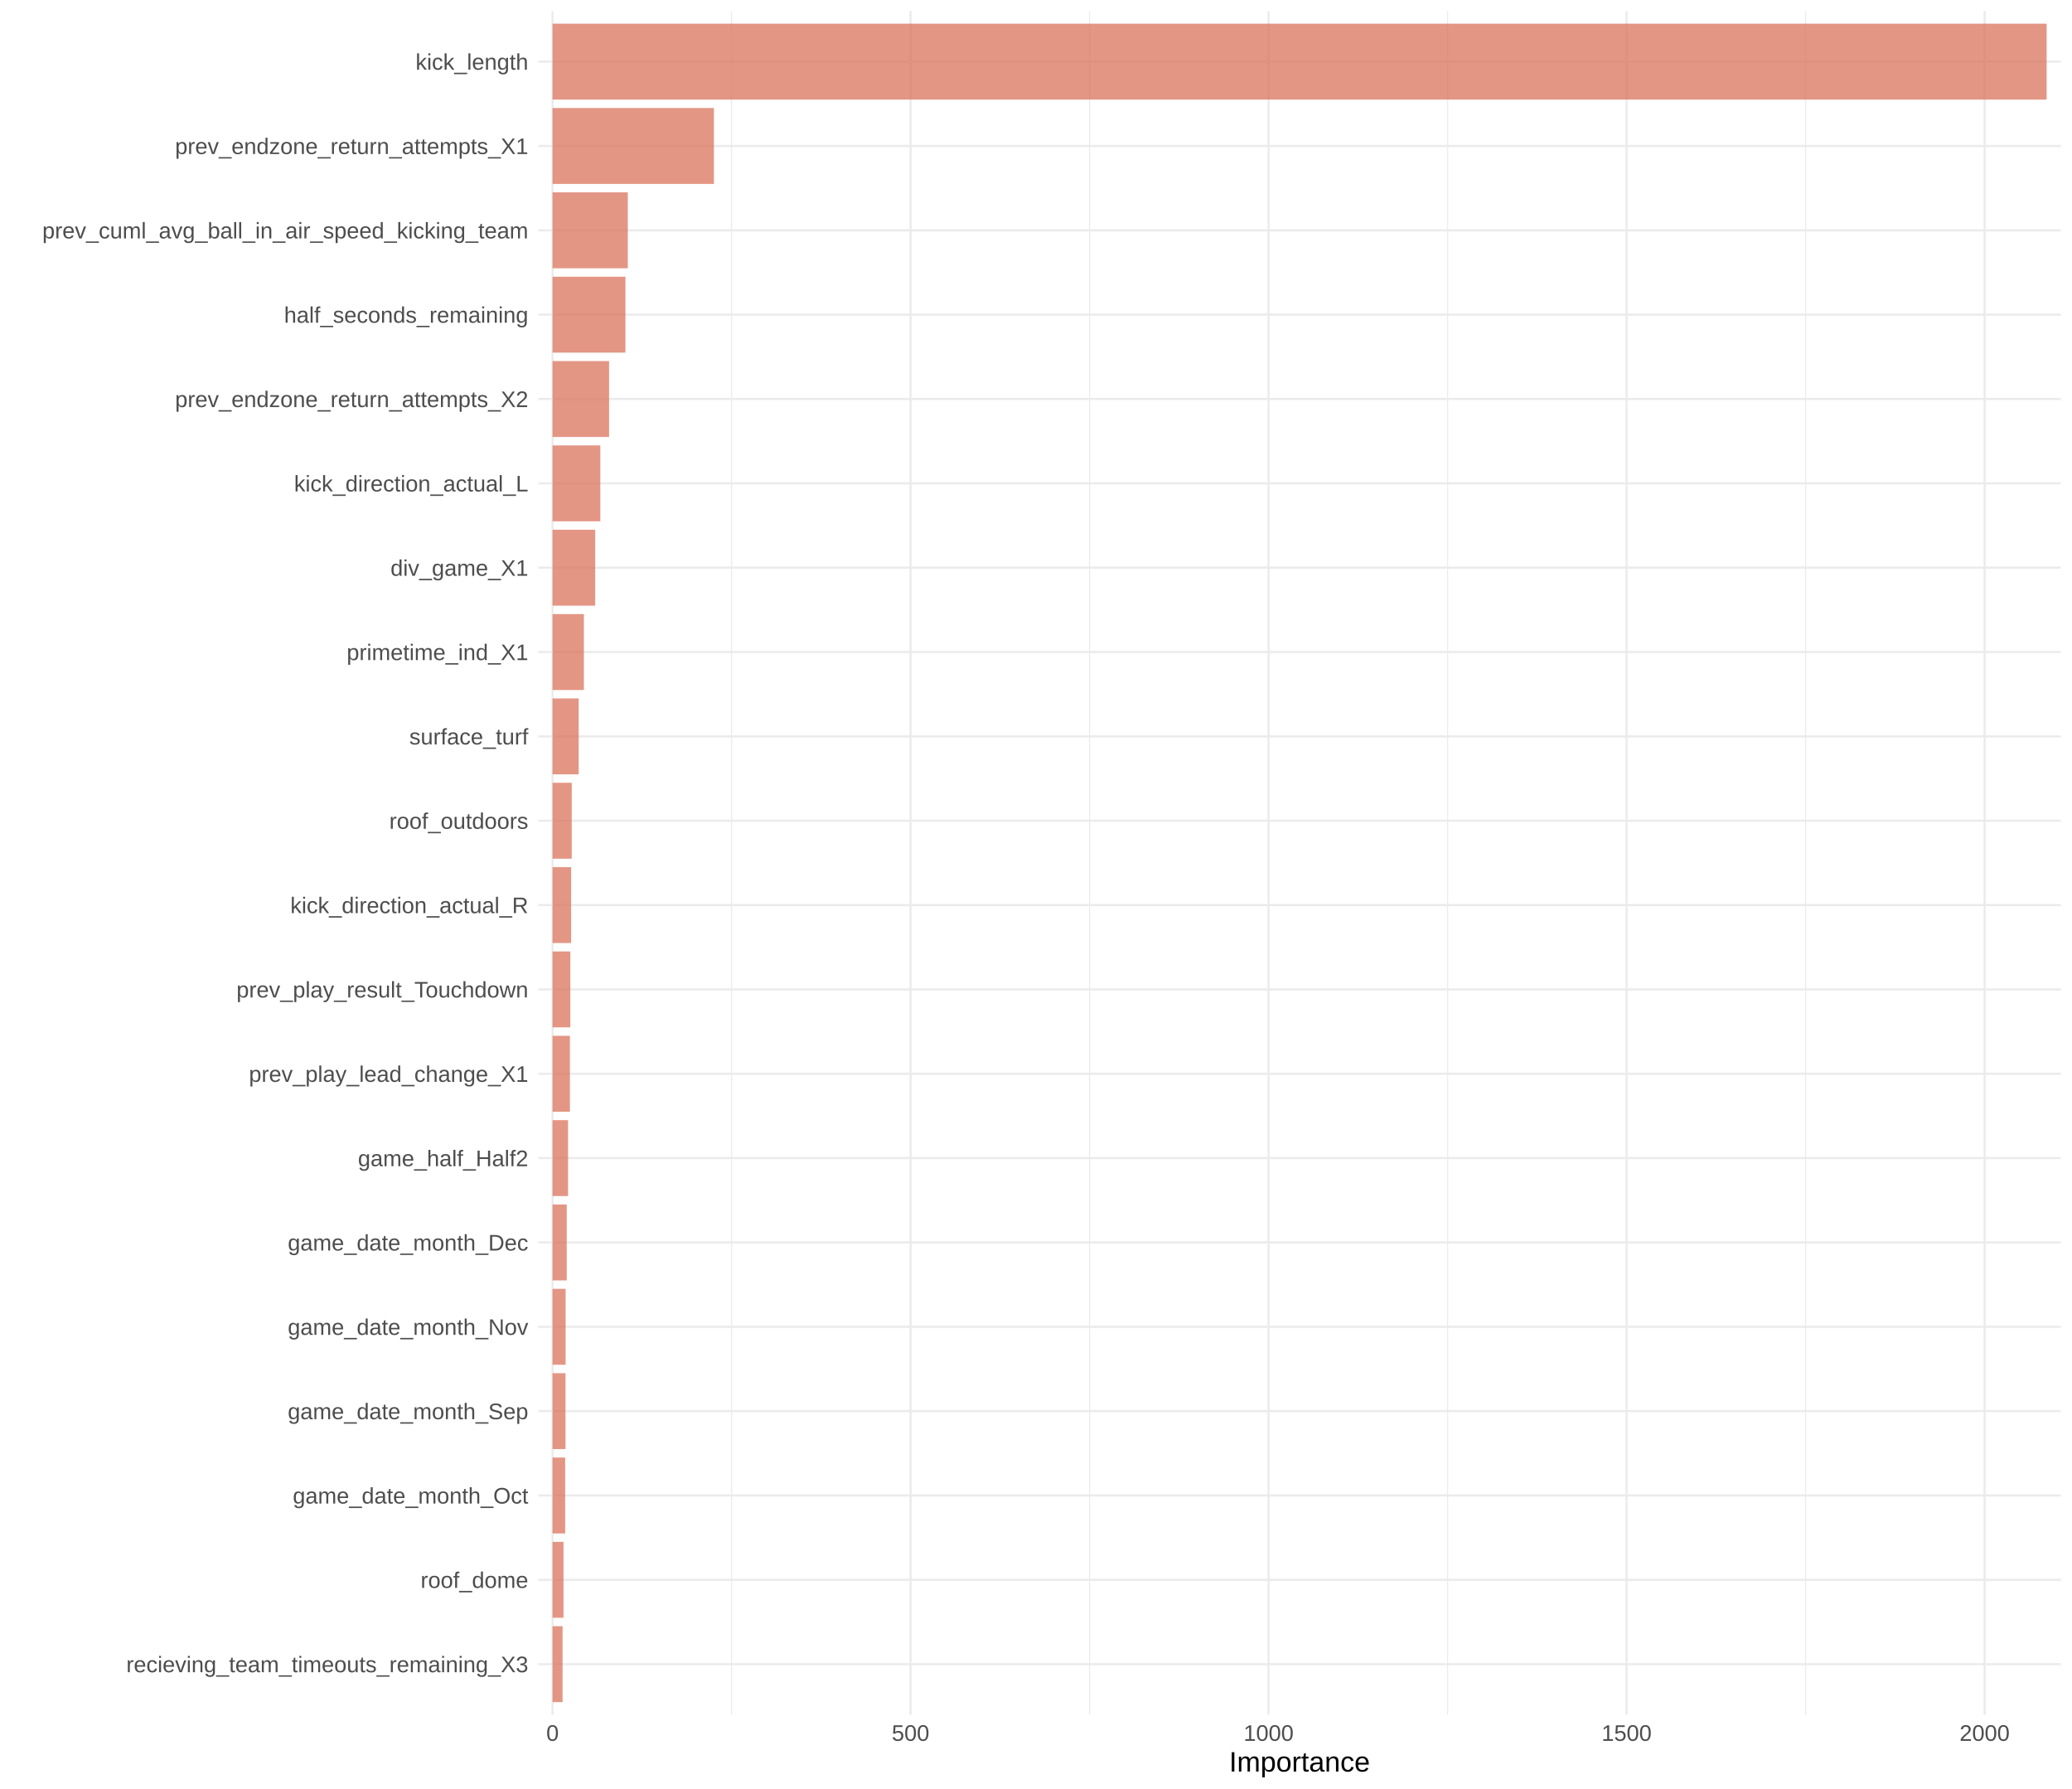
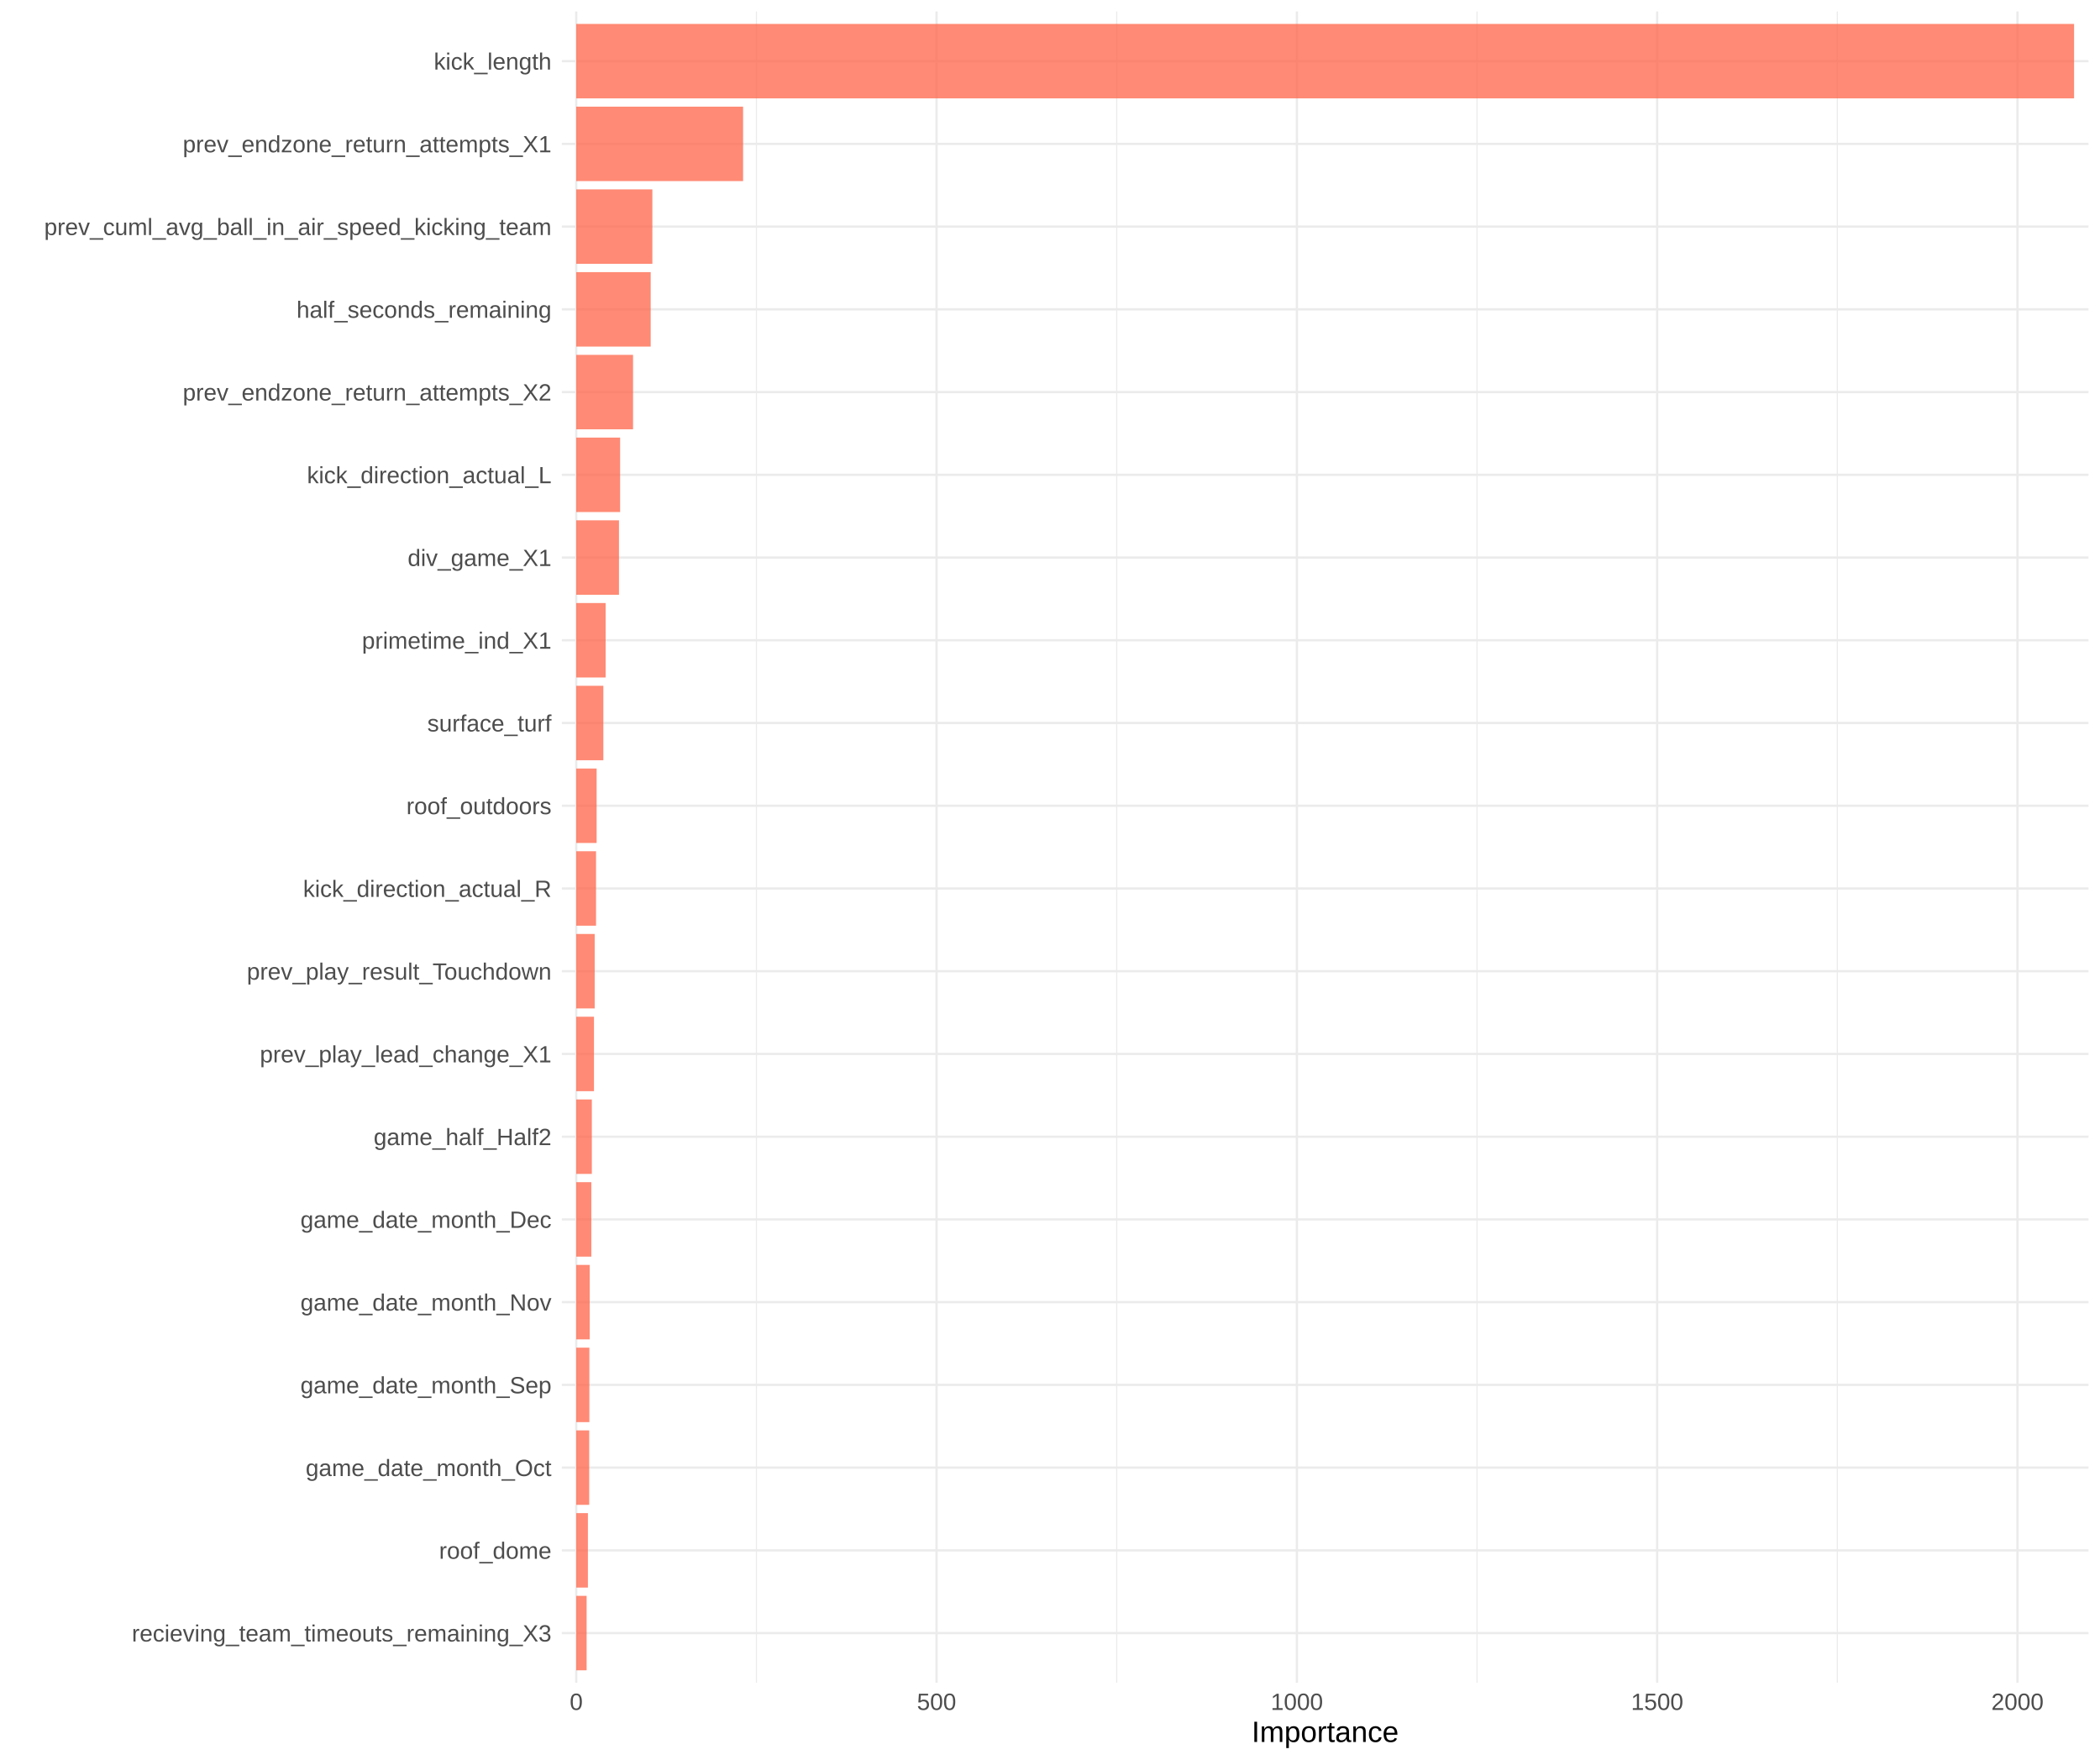
- <svg xmlns="http://www.w3.org/2000/svg" class="svglite" width="1030.00pt" height="889.00pt" viewBox="0 0 1030.00 889.00">
+ <svg xmlns="http://www.w3.org/2000/svg" class="svglite" width="1000.00pt" height="838.00pt" viewBox="0 0 1000.00 838.00">
  <defs>
    <style type="text/css">
    .svglite line, .svglite polyline, .svglite polygon, .svglite path, .svglite rect, .svglite circle {
      fill: none;
      stroke: #000000;
      stroke-linecap: round;
      stroke-linejoin: round;
      stroke-miterlimit: 10.00;
    }
  </style>
  </defs>
  <rect width="100%" height="100%" style="stroke: none; fill: none;" />
  <defs>
-     <clipPath id="cpMC4wMHwxMDMwLjAwfDAuMDB8ODg5LjAw">
-       <rect x="0.00" y="0.00" width="1030.00" height="889.00" />
+     <clipPath id="cpMC4wMHwxMDAwLjAwfDAuMDB8ODM4LjAw">
+       <rect x="0.00" y="0.00" width="1000.00" height="838.00" />
    </clipPath>
  </defs>
-   <g clip-path="url(#cpMC4wMHwxMDMwLjAwfDAuMDB8ODg5LjAw)">
+   <g clip-path="url(#cpMC4wMHwxMDAwLjAwfDAuMDB8ODM4LjAw)">
</g>
  <defs>
-     <clipPath id="cpMjY3LjU1fDEwMjQuNTJ8NS40OHw4NTIuMjA=">
-       <rect x="267.55" y="5.48" width="756.97" height="846.73" />
+     <clipPath id="cpMjY3LjU1fDk5NC41Mnw1LjQ4fDgwMS4yMA==">
+       <rect x="267.55" y="5.48" width="726.97" height="795.73" />
    </clipPath>
  </defs>
-   <g clip-path="url(#cpMjY3LjU1fDEwMjQuNTJ8NS40OHw4NTIuMjA=)">
-     <polyline points="363.65,852.20 363.65,5.48 " style="stroke-width: 0.53; stroke: #EBEBEB; stroke-linecap: butt;" />
-     <polyline points="541.63,852.20 541.63,5.48 " style="stroke-width: 0.53; stroke: #EBEBEB; stroke-linecap: butt;" />
-     <polyline points="719.60,852.20 719.60,5.48 " style="stroke-width: 0.53; stroke: #EBEBEB; stroke-linecap: butt;" />
-     <polyline points="897.57,852.20 897.57,5.48 " style="stroke-width: 0.53; stroke: #EBEBEB; stroke-linecap: butt;" />
-     <polyline points="267.55,827.05 1024.52,827.05 " style="stroke-width: 1.07; stroke: #EBEBEB; stroke-linecap: butt;" />
-     <polyline points="267.55,785.14 1024.52,785.14 " style="stroke-width: 1.07; stroke: #EBEBEB; stroke-linecap: butt;" />
-     <polyline points="267.55,743.22 1024.52,743.22 " style="stroke-width: 1.07; stroke: #EBEBEB; stroke-linecap: butt;" />
-     <polyline points="267.55,701.30 1024.52,701.30 " style="stroke-width: 1.07; stroke: #EBEBEB; stroke-linecap: butt;" />
-     <polyline points="267.55,659.39 1024.52,659.39 " style="stroke-width: 1.07; stroke: #EBEBEB; stroke-linecap: butt;" />
-     <polyline points="267.55,617.47 1024.52,617.47 " style="stroke-width: 1.07; stroke: #EBEBEB; stroke-linecap: butt;" />
-     <polyline points="267.55,575.55 1024.52,575.55 " style="stroke-width: 1.07; stroke: #EBEBEB; stroke-linecap: butt;" />
-     <polyline points="267.55,533.63 1024.52,533.63 " style="stroke-width: 1.07; stroke: #EBEBEB; stroke-linecap: butt;" />
-     <polyline points="267.55,491.72 1024.52,491.72 " style="stroke-width: 1.07; stroke: #EBEBEB; stroke-linecap: butt;" />
-     <polyline points="267.55,449.80 1024.52,449.80 " style="stroke-width: 1.07; stroke: #EBEBEB; stroke-linecap: butt;" />
-     <polyline points="267.55,407.88 1024.52,407.88 " style="stroke-width: 1.07; stroke: #EBEBEB; stroke-linecap: butt;" />
-     <polyline points="267.55,365.97 1024.52,365.97 " style="stroke-width: 1.07; stroke: #EBEBEB; stroke-linecap: butt;" />
-     <polyline points="267.55,324.05 1024.52,324.05 " style="stroke-width: 1.07; stroke: #EBEBEB; stroke-linecap: butt;" />
-     <polyline points="267.55,282.13 1024.52,282.13 " style="stroke-width: 1.07; stroke: #EBEBEB; stroke-linecap: butt;" />
-     <polyline points="267.55,240.22 1024.52,240.22 " style="stroke-width: 1.07; stroke: #EBEBEB; stroke-linecap: butt;" />
-     <polyline points="267.55,198.30 1024.52,198.30 " style="stroke-width: 1.07; stroke: #EBEBEB; stroke-linecap: butt;" />
-     <polyline points="267.55,156.38 1024.52,156.38 " style="stroke-width: 1.07; stroke: #EBEBEB; stroke-linecap: butt;" />
-     <polyline points="267.55,114.46 1024.52,114.46 " style="stroke-width: 1.07; stroke: #EBEBEB; stroke-linecap: butt;" />
-     <polyline points="267.55,72.55 1024.52,72.55 " style="stroke-width: 1.07; stroke: #EBEBEB; stroke-linecap: butt;" />
-     <polyline points="267.55,30.63 1024.52,30.63 " style="stroke-width: 1.07; stroke: #EBEBEB; stroke-linecap: butt;" />
-     <polyline points="274.67,852.20 274.67,5.48 " style="stroke-width: 1.07; stroke: #EBEBEB; stroke-linecap: butt;" />
-     <polyline points="452.64,852.20 452.64,5.48 " style="stroke-width: 1.07; stroke: #EBEBEB; stroke-linecap: butt;" />
-     <polyline points="630.61,852.20 630.61,5.48 " style="stroke-width: 1.07; stroke: #EBEBEB; stroke-linecap: butt;" />
-     <polyline points="808.58,852.20 808.58,5.48 " style="stroke-width: 1.07; stroke: #EBEBEB; stroke-linecap: butt;" />
-     <polyline points="986.56,852.20 986.56,5.48 " style="stroke-width: 1.07; stroke: #EBEBEB; stroke-linecap: butt;" />
-     <rect x="274.67" y="11.77" width="742.73" height="37.73" style="stroke-width: 1.07; stroke: none; stroke-linecap: square; stroke-linejoin: miter; fill: #DB735C; fill-opacity: 0.75;" />
-     <rect x="274.67" y="53.68" width="80.23" height="37.73" style="stroke-width: 1.07; stroke: none; stroke-linecap: square; stroke-linejoin: miter; fill: #DB735C; fill-opacity: 0.75;" />
-     <rect x="274.67" y="95.60" width="37.42" height="37.73" style="stroke-width: 1.07; stroke: none; stroke-linecap: square; stroke-linejoin: miter; fill: #DB735C; fill-opacity: 0.75;" />
-     <rect x="274.67" y="137.52" width="36.23" height="37.73" style="stroke-width: 1.07; stroke: none; stroke-linecap: square; stroke-linejoin: miter; fill: #DB735C; fill-opacity: 0.75;" />
-     <rect x="274.67" y="179.44" width="28.11" height="37.73" style="stroke-width: 1.07; stroke: none; stroke-linecap: square; stroke-linejoin: miter; fill: #DB735C; fill-opacity: 0.75;" />
-     <rect x="274.67" y="221.35" width="23.75" height="37.73" style="stroke-width: 1.07; stroke: none; stroke-linecap: square; stroke-linejoin: miter; fill: #DB735C; fill-opacity: 0.75;" />
-     <rect x="274.67" y="263.27" width="21.21" height="37.73" style="stroke-width: 1.07; stroke: none; stroke-linecap: square; stroke-linejoin: miter; fill: #DB735C; fill-opacity: 0.75;" />
-     <rect x="274.67" y="305.19" width="15.58" height="37.73" style="stroke-width: 1.07; stroke: none; stroke-linecap: square; stroke-linejoin: miter; fill: #DB735C; fill-opacity: 0.75;" />
-     <rect x="274.67" y="347.10" width="13.00" height="37.73" style="stroke-width: 1.07; stroke: none; stroke-linecap: square; stroke-linejoin: miter; fill: #DB735C; fill-opacity: 0.75;" />
-     <rect x="274.67" y="389.02" width="9.55" height="37.73" style="stroke-width: 1.07; stroke: none; stroke-linecap: square; stroke-linejoin: miter; fill: #DB735C; fill-opacity: 0.75;" />
-     <rect x="274.67" y="430.94" width="9.24" height="37.73" style="stroke-width: 1.07; stroke: none; stroke-linecap: square; stroke-linejoin: miter; fill: #DB735C; fill-opacity: 0.75;" />
-     <rect x="274.67" y="472.85" width="8.85" height="37.73" style="stroke-width: 1.07; stroke: none; stroke-linecap: square; stroke-linejoin: miter; fill: #DB735C; fill-opacity: 0.75;" />
-     <rect x="274.67" y="514.77" width="8.65" height="37.73" style="stroke-width: 1.07; stroke: none; stroke-linecap: square; stroke-linejoin: miter; fill: #DB735C; fill-opacity: 0.75;" />
-     <rect x="274.67" y="556.69" width="7.72" height="37.73" style="stroke-width: 1.07; stroke: none; stroke-linecap: square; stroke-linejoin: miter; fill: #DB735C; fill-opacity: 0.75;" />
-     <rect x="274.67" y="598.61" width="7.07" height="37.73" style="stroke-width: 1.07; stroke: none; stroke-linecap: square; stroke-linejoin: miter; fill: #DB735C; fill-opacity: 0.75;" />
-     <rect x="274.67" y="640.52" width="6.50" height="37.73" style="stroke-width: 1.07; stroke: none; stroke-linecap: square; stroke-linejoin: miter; fill: #DB735C; fill-opacity: 0.75;" />
-     <rect x="274.67" y="682.44" width="6.44" height="37.73" style="stroke-width: 1.07; stroke: none; stroke-linecap: square; stroke-linejoin: miter; fill: #DB735C; fill-opacity: 0.75;" />
-     <rect x="274.67" y="724.36" width="6.27" height="37.73" style="stroke-width: 1.07; stroke: none; stroke-linecap: square; stroke-linejoin: miter; fill: #DB735C; fill-opacity: 0.75;" />
-     <rect x="274.67" y="766.27" width="5.44" height="37.73" style="stroke-width: 1.07; stroke: none; stroke-linecap: square; stroke-linejoin: miter; fill: #DB735C; fill-opacity: 0.75;" />
-     <rect x="274.67" y="808.19" width="4.99" height="37.73" style="stroke-width: 1.07; stroke: none; stroke-linecap: square; stroke-linejoin: miter; fill: #DB735C; fill-opacity: 0.75;" />
+   <g clip-path="url(#cpMjY3LjU1fDk5NC41Mnw1LjQ4fDgwMS4yMA==)">
+     <polyline points="360.20,801.20 360.20,5.48 " style="stroke-width: 0.53; stroke: #EBEBEB; stroke-linecap: butt;" />
+     <polyline points="531.77,801.20 531.77,5.48 " style="stroke-width: 0.53; stroke: #EBEBEB; stroke-linecap: butt;" />
+     <polyline points="703.34,801.20 703.34,5.48 " style="stroke-width: 0.53; stroke: #EBEBEB; stroke-linecap: butt;" />
+     <polyline points="874.92,801.20 874.92,5.48 " style="stroke-width: 0.53; stroke: #EBEBEB; stroke-linecap: butt;" />
+     <polyline points="267.55,777.57 994.52,777.57 " style="stroke-width: 1.07; stroke: #EBEBEB; stroke-linecap: butt;" />
+     <polyline points="267.55,738.18 994.52,738.18 " style="stroke-width: 1.07; stroke: #EBEBEB; stroke-linecap: butt;" />
+     <polyline points="267.55,698.78 994.52,698.78 " style="stroke-width: 1.07; stroke: #EBEBEB; stroke-linecap: butt;" />
+     <polyline points="267.55,659.39 994.52,659.39 " style="stroke-width: 1.07; stroke: #EBEBEB; stroke-linecap: butt;" />
+     <polyline points="267.55,620.00 994.52,620.00 " style="stroke-width: 1.07; stroke: #EBEBEB; stroke-linecap: butt;" />
+     <polyline points="267.55,580.61 994.52,580.61 " style="stroke-width: 1.07; stroke: #EBEBEB; stroke-linecap: butt;" />
+     <polyline points="267.55,541.22 994.52,541.22 " style="stroke-width: 1.07; stroke: #EBEBEB; stroke-linecap: butt;" />
+     <polyline points="267.55,501.82 994.52,501.82 " style="stroke-width: 1.07; stroke: #EBEBEB; stroke-linecap: butt;" />
+     <polyline points="267.55,462.43 994.52,462.43 " style="stroke-width: 1.07; stroke: #EBEBEB; stroke-linecap: butt;" />
+     <polyline points="267.55,423.04 994.52,423.04 " style="stroke-width: 1.07; stroke: #EBEBEB; stroke-linecap: butt;" />
+     <polyline points="267.55,383.65 994.52,383.65 " style="stroke-width: 1.07; stroke: #EBEBEB; stroke-linecap: butt;" />
+     <polyline points="267.55,344.25 994.52,344.25 " style="stroke-width: 1.07; stroke: #EBEBEB; stroke-linecap: butt;" />
+     <polyline points="267.55,304.86 994.52,304.86 " style="stroke-width: 1.07; stroke: #EBEBEB; stroke-linecap: butt;" />
+     <polyline points="267.55,265.47 994.52,265.47 " style="stroke-width: 1.07; stroke: #EBEBEB; stroke-linecap: butt;" />
+     <polyline points="267.55,226.08 994.52,226.08 " style="stroke-width: 1.07; stroke: #EBEBEB; stroke-linecap: butt;" />
+     <polyline points="267.55,186.68 994.52,186.68 " style="stroke-width: 1.07; stroke: #EBEBEB; stroke-linecap: butt;" />
+     <polyline points="267.55,147.29 994.52,147.29 " style="stroke-width: 1.07; stroke: #EBEBEB; stroke-linecap: butt;" />
+     <polyline points="267.55,107.90 994.52,107.90 " style="stroke-width: 1.07; stroke: #EBEBEB; stroke-linecap: butt;" />
+     <polyline points="267.55,68.51 994.52,68.51 " style="stroke-width: 1.07; stroke: #EBEBEB; stroke-linecap: butt;" />
+     <polyline points="267.55,29.11 994.52,29.11 " style="stroke-width: 1.07; stroke: #EBEBEB; stroke-linecap: butt;" />
+     <polyline points="274.41,801.20 274.41,5.48 " style="stroke-width: 1.07; stroke: #EBEBEB; stroke-linecap: butt;" />
+     <polyline points="445.98,801.20 445.98,5.48 " style="stroke-width: 1.07; stroke: #EBEBEB; stroke-linecap: butt;" />
+     <polyline points="617.56,801.20 617.56,5.48 " style="stroke-width: 1.07; stroke: #EBEBEB; stroke-linecap: butt;" />
+     <polyline points="789.13,801.20 789.13,5.48 " style="stroke-width: 1.07; stroke: #EBEBEB; stroke-linecap: butt;" />
+     <polyline points="960.70,801.20 960.70,5.48 " style="stroke-width: 1.07; stroke: #EBEBEB; stroke-linecap: butt;" />
+     <rect x="274.41" y="11.39" width="713.25" height="35.45" style="stroke-width: 1.07; stroke: none; stroke-linecap: square; stroke-linejoin: miter; fill: #FF6347; fill-opacity: 0.75;" />
+     <rect x="274.41" y="50.78" width="79.44" height="35.45" style="stroke-width: 1.07; stroke: none; stroke-linecap: square; stroke-linejoin: miter; fill: #FF6347; fill-opacity: 0.75;" />
+     <rect x="274.41" y="90.17" width="36.25" height="35.45" style="stroke-width: 1.07; stroke: none; stroke-linecap: square; stroke-linejoin: miter; fill: #FF6347; fill-opacity: 0.75;" />
+     <rect x="274.41" y="129.57" width="35.44" height="35.45" style="stroke-width: 1.07; stroke: none; stroke-linecap: square; stroke-linejoin: miter; fill: #FF6347; fill-opacity: 0.75;" />
+     <rect x="274.41" y="168.96" width="27.04" height="35.45" style="stroke-width: 1.07; stroke: none; stroke-linecap: square; stroke-linejoin: miter; fill: #FF6347; fill-opacity: 0.75;" />
+     <rect x="274.41" y="208.35" width="20.89" height="35.45" style="stroke-width: 1.07; stroke: none; stroke-linecap: square; stroke-linejoin: miter; fill: #FF6347; fill-opacity: 0.75;" />
+     <rect x="274.41" y="247.74" width="20.34" height="35.45" style="stroke-width: 1.07; stroke: none; stroke-linecap: square; stroke-linejoin: miter; fill: #FF6347; fill-opacity: 0.75;" />
+     <rect x="274.41" y="287.13" width="13.98" height="35.45" style="stroke-width: 1.07; stroke: none; stroke-linecap: square; stroke-linejoin: miter; fill: #FF6347; fill-opacity: 0.75;" />
+     <rect x="274.41" y="326.53" width="12.90" height="35.45" style="stroke-width: 1.07; stroke: none; stroke-linecap: square; stroke-linejoin: miter; fill: #FF6347; fill-opacity: 0.75;" />
+     <rect x="274.41" y="365.92" width="9.70" height="35.45" style="stroke-width: 1.07; stroke: none; stroke-linecap: square; stroke-linejoin: miter; fill: #FF6347; fill-opacity: 0.75;" />
+     <rect x="274.41" y="405.31" width="9.42" height="35.45" style="stroke-width: 1.07; stroke: none; stroke-linecap: square; stroke-linejoin: miter; fill: #FF6347; fill-opacity: 0.75;" />
+     <rect x="274.41" y="444.70" width="8.78" height="35.45" style="stroke-width: 1.07; stroke: none; stroke-linecap: square; stroke-linejoin: miter; fill: #FF6347; fill-opacity: 0.75;" />
+     <rect x="274.41" y="484.10" width="8.44" height="35.45" style="stroke-width: 1.07; stroke: none; stroke-linecap: square; stroke-linejoin: miter; fill: #FF6347; fill-opacity: 0.75;" />
+     <rect x="274.41" y="523.49" width="7.42" height="35.45" style="stroke-width: 1.07; stroke: none; stroke-linecap: square; stroke-linejoin: miter; fill: #FF6347; fill-opacity: 0.75;" />
+     <rect x="274.41" y="562.88" width="7.18" height="35.45" style="stroke-width: 1.07; stroke: none; stroke-linecap: square; stroke-linejoin: miter; fill: #FF6347; fill-opacity: 0.75;" />
+     <rect x="274.41" y="602.27" width="6.40" height="35.45" style="stroke-width: 1.07; stroke: none; stroke-linecap: square; stroke-linejoin: miter; fill: #FF6347; fill-opacity: 0.75;" />
+     <rect x="274.41" y="641.67" width="6.24" height="35.45" style="stroke-width: 1.07; stroke: none; stroke-linecap: square; stroke-linejoin: miter; fill: #FF6347; fill-opacity: 0.75;" />
+     <rect x="274.41" y="681.06" width="6.16" height="35.45" style="stroke-width: 1.07; stroke: none; stroke-linecap: square; stroke-linejoin: miter; fill: #FF6347; fill-opacity: 0.75;" />
+     <rect x="274.41" y="720.45" width="5.55" height="35.45" style="stroke-width: 1.07; stroke: none; stroke-linecap: square; stroke-linejoin: miter; fill: #FF6347; fill-opacity: 0.75;" />
+     <rect x="274.41" y="759.84" width="4.94" height="35.45" style="stroke-width: 1.07; stroke: none; stroke-linecap: square; stroke-linejoin: miter; fill: #FF6347; fill-opacity: 0.75;" />
  </g>
-   <g clip-path="url(#cpMC4wMHwxMDMwLjAwfDAuMDB8ODg5LjAw)">
-     <text x="262.62" y="831.07" text-anchor="end" style="font-size: 11.20px; fill: #4D4D4D; font-family: Arial;" textLength="199.58px" lengthAdjust="spacingAndGlyphs">recieving_team_timeouts_remaining_X3</text>
-     <text x="262.62" y="789.15" text-anchor="end" style="font-size: 11.20px; fill: #4D4D4D; font-family: Arial;" textLength="53.47px" lengthAdjust="spacingAndGlyphs">roof_dome</text>
-     <text x="262.62" y="747.23" text-anchor="end" style="font-size: 11.20px; fill: #4D4D4D; font-family: Arial;" textLength="116.91px" lengthAdjust="spacingAndGlyphs">game_date_month_Oct</text>
-     <text x="262.62" y="705.32" text-anchor="end" style="font-size: 11.20px; fill: #4D4D4D; font-family: Arial;" textLength="119.40px" lengthAdjust="spacingAndGlyphs">game_date_month_Sep</text>
-     <text x="262.62" y="663.40" text-anchor="end" style="font-size: 11.20px; fill: #4D4D4D; font-family: Arial;" textLength="119.40px" lengthAdjust="spacingAndGlyphs">game_date_month_Nov</text>
-     <text x="262.62" y="621.48" text-anchor="end" style="font-size: 11.20px; fill: #4D4D4D; font-family: Arial;" textLength="119.40px" lengthAdjust="spacingAndGlyphs">game_date_month_Dec</text>
-     <text x="262.62" y="579.57" text-anchor="end" style="font-size: 11.20px; fill: #4D4D4D; font-family: Arial;" textLength="84.57px" lengthAdjust="spacingAndGlyphs">game_half_Half2</text>
-     <text x="262.62" y="537.65" text-anchor="end" style="font-size: 11.20px; fill: #4D4D4D; font-family: Arial;" textLength="138.69px" lengthAdjust="spacingAndGlyphs">prev_play_lead_change_X1</text>
-     <text x="262.62" y="495.73" text-anchor="end" style="font-size: 11.20px; fill: #4D4D4D; font-family: Arial;" textLength="146.12px" lengthAdjust="spacingAndGlyphs">prev_play_result_Touchdown</text>
-     <text x="262.62" y="453.81" text-anchor="end" style="font-size: 11.20px; fill: #4D4D4D; font-family: Arial;" textLength="118.14px" lengthAdjust="spacingAndGlyphs">kick_direction_actual_R</text>
-     <text x="262.62" y="411.90" text-anchor="end" style="font-size: 11.20px; fill: #4D4D4D; font-family: Arial;" textLength="69.03px" lengthAdjust="spacingAndGlyphs">roof_outdoors</text>
-     <text x="262.62" y="369.98" text-anchor="end" style="font-size: 11.20px; fill: #4D4D4D; font-family: Arial;" textLength="59.07px" lengthAdjust="spacingAndGlyphs">surface_turf</text>
-     <text x="262.62" y="328.06" text-anchor="end" style="font-size: 11.20px; fill: #4D4D4D; font-family: Arial;" textLength="90.14px" lengthAdjust="spacingAndGlyphs">primetime_ind_X1</text>
-     <text x="262.62" y="286.15" text-anchor="end" style="font-size: 11.20px; fill: #4D4D4D; font-family: Arial;" textLength="68.40px" lengthAdjust="spacingAndGlyphs">div_game_X1</text>
-     <text x="262.62" y="244.23" text-anchor="end" style="font-size: 11.20px; fill: #4D4D4D; font-family: Arial;" textLength="116.28px" lengthAdjust="spacingAndGlyphs">kick_direction_actual_L</text>
-     <text x="262.62" y="202.31" text-anchor="end" style="font-size: 11.20px; fill: #4D4D4D; font-family: Arial;" textLength="175.36px" lengthAdjust="spacingAndGlyphs">prev_endzone_return_attempts_X2</text>
-     <text x="262.62" y="160.39" text-anchor="end" style="font-size: 11.20px; fill: #4D4D4D; font-family: Arial;" textLength="121.26px" lengthAdjust="spacingAndGlyphs">half_seconds_remaining</text>
-     <text x="262.62" y="118.48" text-anchor="end" style="font-size: 11.20px; fill: #4D4D4D; font-family: Arial;" textLength="241.26px" lengthAdjust="spacingAndGlyphs">prev_cuml_avg_ball_in_air_speed_kicking_team</text>
-     <text x="262.62" y="76.56" text-anchor="end" style="font-size: 11.20px; fill: #4D4D4D; font-family: Arial;" textLength="175.36px" lengthAdjust="spacingAndGlyphs">prev_endzone_return_attempts_X1</text>
-     <text x="262.62" y="34.64" text-anchor="end" style="font-size: 11.20px; fill: #4D4D4D; font-family: Arial;" textLength="55.97px" lengthAdjust="spacingAndGlyphs">kick_length</text>
-     <text x="274.67" y="865.16" text-anchor="middle" style="font-size: 11.20px; fill: #4D4D4D; font-family: Arial;" textLength="6.22px" lengthAdjust="spacingAndGlyphs">0</text>
-     <text x="452.64" y="865.16" text-anchor="middle" style="font-size: 11.20px; fill: #4D4D4D; font-family: Arial;" textLength="18.66px" lengthAdjust="spacingAndGlyphs">500</text>
-     <text x="630.61" y="865.16" text-anchor="middle" style="font-size: 11.20px; fill: #4D4D4D; font-family: Arial;" textLength="24.88px" lengthAdjust="spacingAndGlyphs">1000</text>
-     <text x="808.58" y="865.16" text-anchor="middle" style="font-size: 11.20px; fill: #4D4D4D; font-family: Arial;" textLength="24.88px" lengthAdjust="spacingAndGlyphs">1500</text>
-     <text x="986.56" y="865.16" text-anchor="middle" style="font-size: 11.20px; fill: #4D4D4D; font-family: Arial;" textLength="24.88px" lengthAdjust="spacingAndGlyphs">2000</text>
-     <text x="646.03" y="880.42" text-anchor="middle" style="font-size: 14.00px; font-family: Arial;" textLength="70.02px" lengthAdjust="spacingAndGlyphs">Importance</text>
+   <g clip-path="url(#cpMC4wMHwxMDAwLjAwfDAuMDB8ODM4LjAw)">
+     <text x="262.62" y="781.58" text-anchor="end" style="font-size: 11.20px; fill: #4D4D4D; font-family: Arial;" textLength="199.58px" lengthAdjust="spacingAndGlyphs">recieving_team_timeouts_remaining_X3</text>
+     <text x="262.62" y="742.19" text-anchor="end" style="font-size: 11.20px; fill: #4D4D4D; font-family: Arial;" textLength="53.47px" lengthAdjust="spacingAndGlyphs">roof_dome</text>
+     <text x="262.62" y="702.80" text-anchor="end" style="font-size: 11.20px; fill: #4D4D4D; font-family: Arial;" textLength="116.91px" lengthAdjust="spacingAndGlyphs">game_date_month_Oct</text>
+     <text x="262.62" y="663.41" text-anchor="end" style="font-size: 11.20px; fill: #4D4D4D; font-family: Arial;" textLength="119.40px" lengthAdjust="spacingAndGlyphs">game_date_month_Sep</text>
+     <text x="262.62" y="624.01" text-anchor="end" style="font-size: 11.20px; fill: #4D4D4D; font-family: Arial;" textLength="119.40px" lengthAdjust="spacingAndGlyphs">game_date_month_Nov</text>
+     <text x="262.62" y="584.62" text-anchor="end" style="font-size: 11.20px; fill: #4D4D4D; font-family: Arial;" textLength="119.40px" lengthAdjust="spacingAndGlyphs">game_date_month_Dec</text>
+     <text x="262.62" y="545.23" text-anchor="end" style="font-size: 11.20px; fill: #4D4D4D; font-family: Arial;" textLength="84.57px" lengthAdjust="spacingAndGlyphs">game_half_Half2</text>
+     <text x="262.62" y="505.84" text-anchor="end" style="font-size: 11.20px; fill: #4D4D4D; font-family: Arial;" textLength="138.69px" lengthAdjust="spacingAndGlyphs">prev_play_lead_change_X1</text>
+     <text x="262.62" y="466.44" text-anchor="end" style="font-size: 11.20px; fill: #4D4D4D; font-family: Arial;" textLength="146.12px" lengthAdjust="spacingAndGlyphs">prev_play_result_Touchdown</text>
+     <text x="262.62" y="427.05" text-anchor="end" style="font-size: 11.20px; fill: #4D4D4D; font-family: Arial;" textLength="118.14px" lengthAdjust="spacingAndGlyphs">kick_direction_actual_R</text>
+     <text x="262.62" y="387.66" text-anchor="end" style="font-size: 11.20px; fill: #4D4D4D; font-family: Arial;" textLength="69.03px" lengthAdjust="spacingAndGlyphs">roof_outdoors</text>
+     <text x="262.62" y="348.27" text-anchor="end" style="font-size: 11.20px; fill: #4D4D4D; font-family: Arial;" textLength="59.07px" lengthAdjust="spacingAndGlyphs">surface_turf</text>
+     <text x="262.62" y="308.88" text-anchor="end" style="font-size: 11.20px; fill: #4D4D4D; font-family: Arial;" textLength="90.14px" lengthAdjust="spacingAndGlyphs">primetime_ind_X1</text>
+     <text x="262.62" y="269.48" text-anchor="end" style="font-size: 11.20px; fill: #4D4D4D; font-family: Arial;" textLength="68.40px" lengthAdjust="spacingAndGlyphs">div_game_X1</text>
+     <text x="262.62" y="230.09" text-anchor="end" style="font-size: 11.20px; fill: #4D4D4D; font-family: Arial;" textLength="116.28px" lengthAdjust="spacingAndGlyphs">kick_direction_actual_L</text>
+     <text x="262.62" y="190.70" text-anchor="end" style="font-size: 11.20px; fill: #4D4D4D; font-family: Arial;" textLength="175.36px" lengthAdjust="spacingAndGlyphs">prev_endzone_return_attempts_X2</text>
+     <text x="262.62" y="151.31" text-anchor="end" style="font-size: 11.20px; fill: #4D4D4D; font-family: Arial;" textLength="121.26px" lengthAdjust="spacingAndGlyphs">half_seconds_remaining</text>
+     <text x="262.62" y="111.91" text-anchor="end" style="font-size: 11.20px; fill: #4D4D4D; font-family: Arial;" textLength="241.26px" lengthAdjust="spacingAndGlyphs">prev_cuml_avg_ball_in_air_speed_kicking_team</text>
+     <text x="262.62" y="72.52" text-anchor="end" style="font-size: 11.20px; fill: #4D4D4D; font-family: Arial;" textLength="175.36px" lengthAdjust="spacingAndGlyphs">prev_endzone_return_attempts_X1</text>
+     <text x="262.62" y="33.13" text-anchor="end" style="font-size: 11.20px; fill: #4D4D4D; font-family: Arial;" textLength="55.97px" lengthAdjust="spacingAndGlyphs">kick_length</text>
+     <text x="274.41" y="814.16" text-anchor="middle" style="font-size: 11.20px; fill: #4D4D4D; font-family: Arial;" textLength="6.22px" lengthAdjust="spacingAndGlyphs">0</text>
+     <text x="445.98" y="814.16" text-anchor="middle" style="font-size: 11.20px; fill: #4D4D4D; font-family: Arial;" textLength="18.66px" lengthAdjust="spacingAndGlyphs">500</text>
+     <text x="617.56" y="814.16" text-anchor="middle" style="font-size: 11.20px; fill: #4D4D4D; font-family: Arial;" textLength="24.88px" lengthAdjust="spacingAndGlyphs">1000</text>
+     <text x="789.13" y="814.16" text-anchor="middle" style="font-size: 11.20px; fill: #4D4D4D; font-family: Arial;" textLength="24.88px" lengthAdjust="spacingAndGlyphs">1500</text>
+     <text x="960.70" y="814.16" text-anchor="middle" style="font-size: 11.20px; fill: #4D4D4D; font-family: Arial;" textLength="24.88px" lengthAdjust="spacingAndGlyphs">2000</text>
+     <text x="631.03" y="829.42" text-anchor="middle" style="font-size: 14.00px; font-family: Arial;" textLength="70.02px" lengthAdjust="spacingAndGlyphs">Importance</text>
  </g>
</svg>
